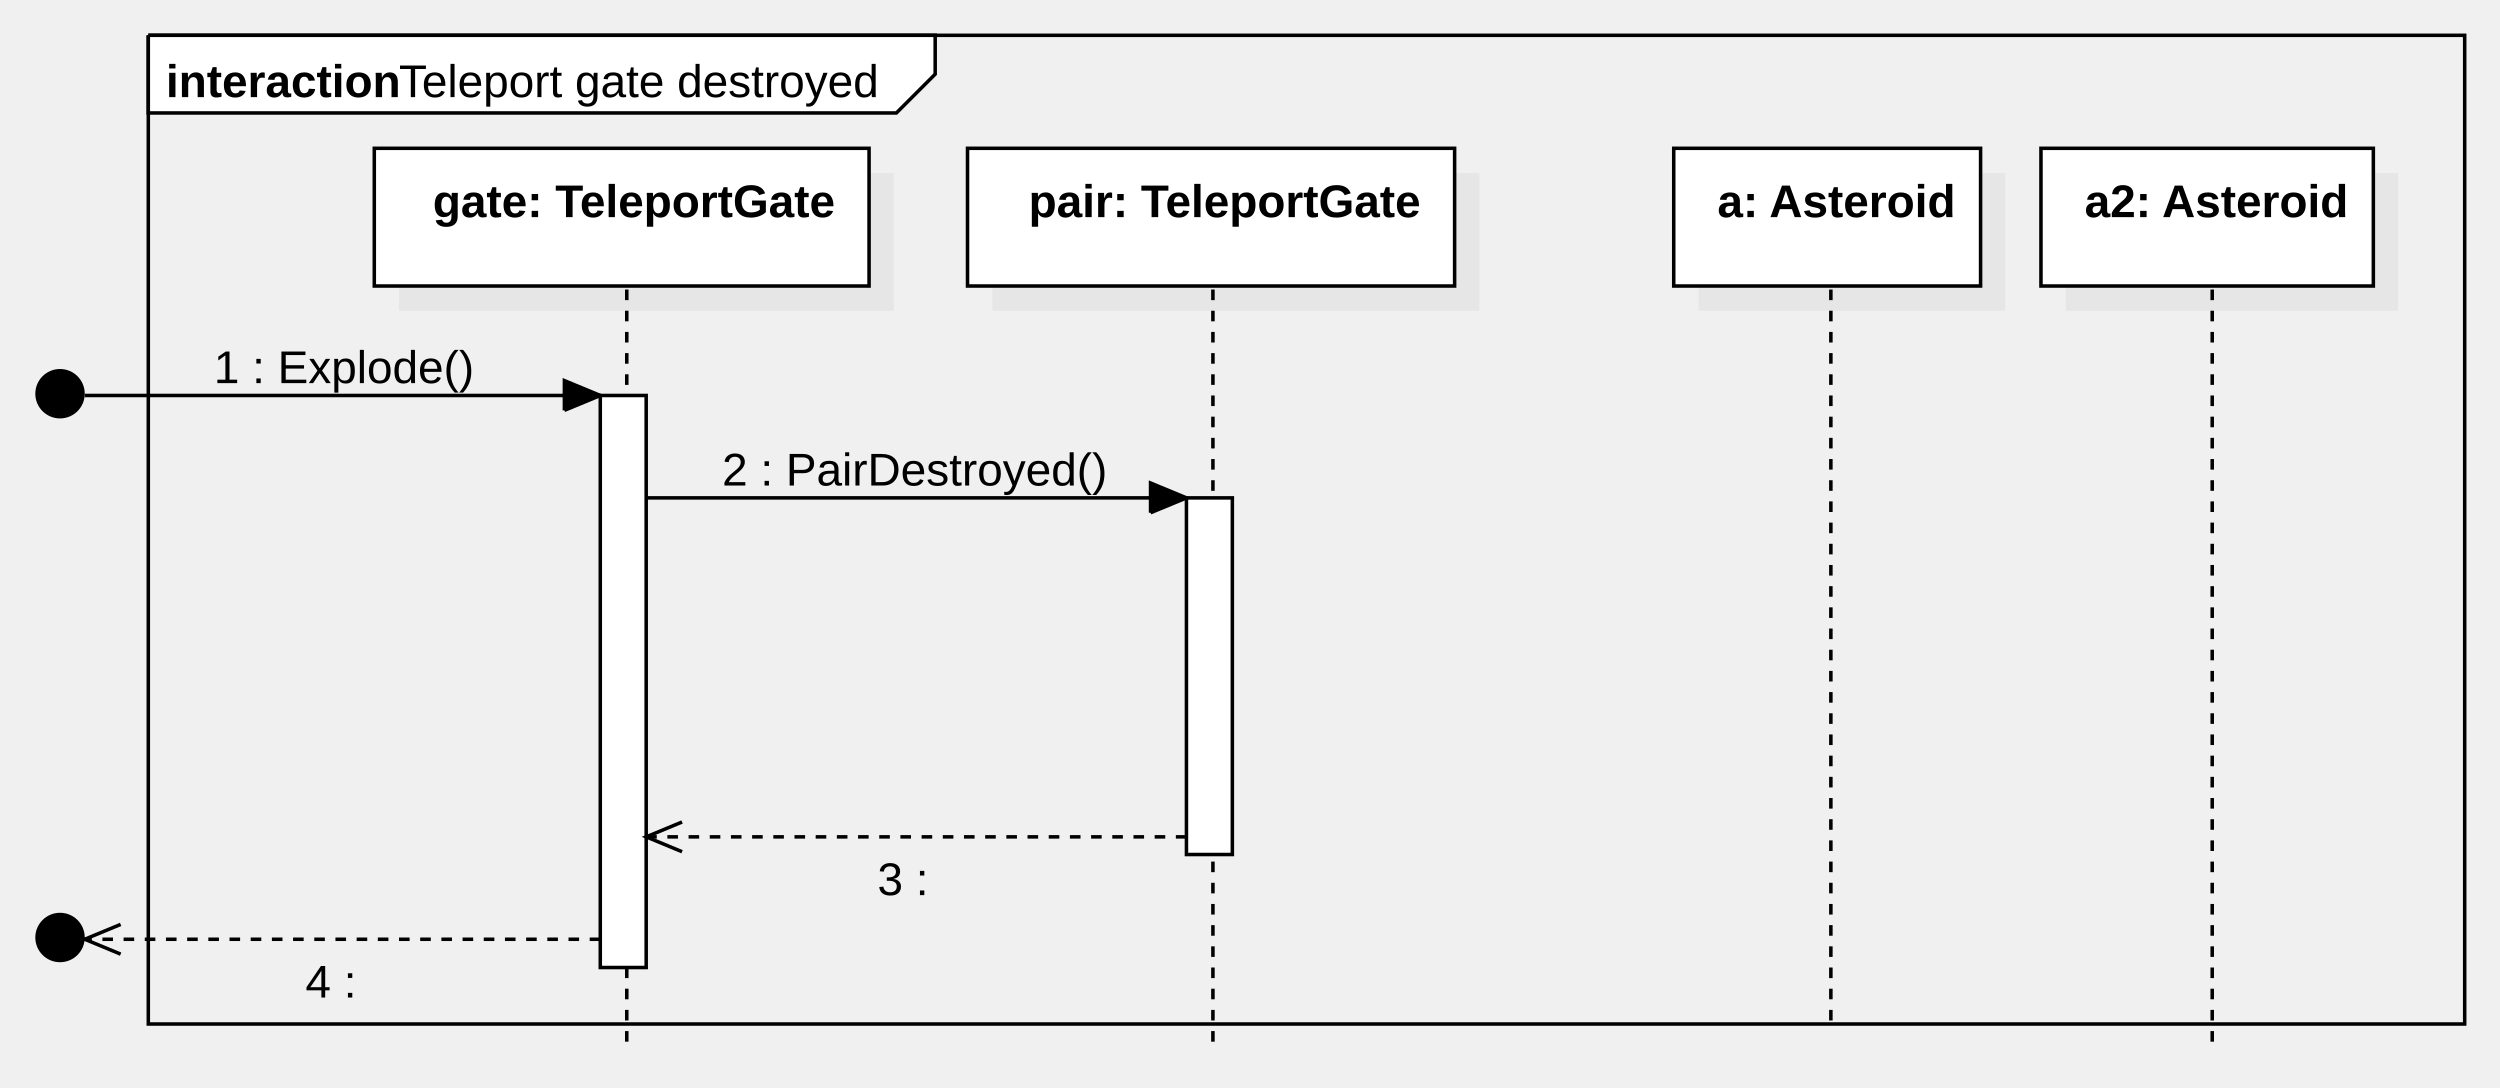
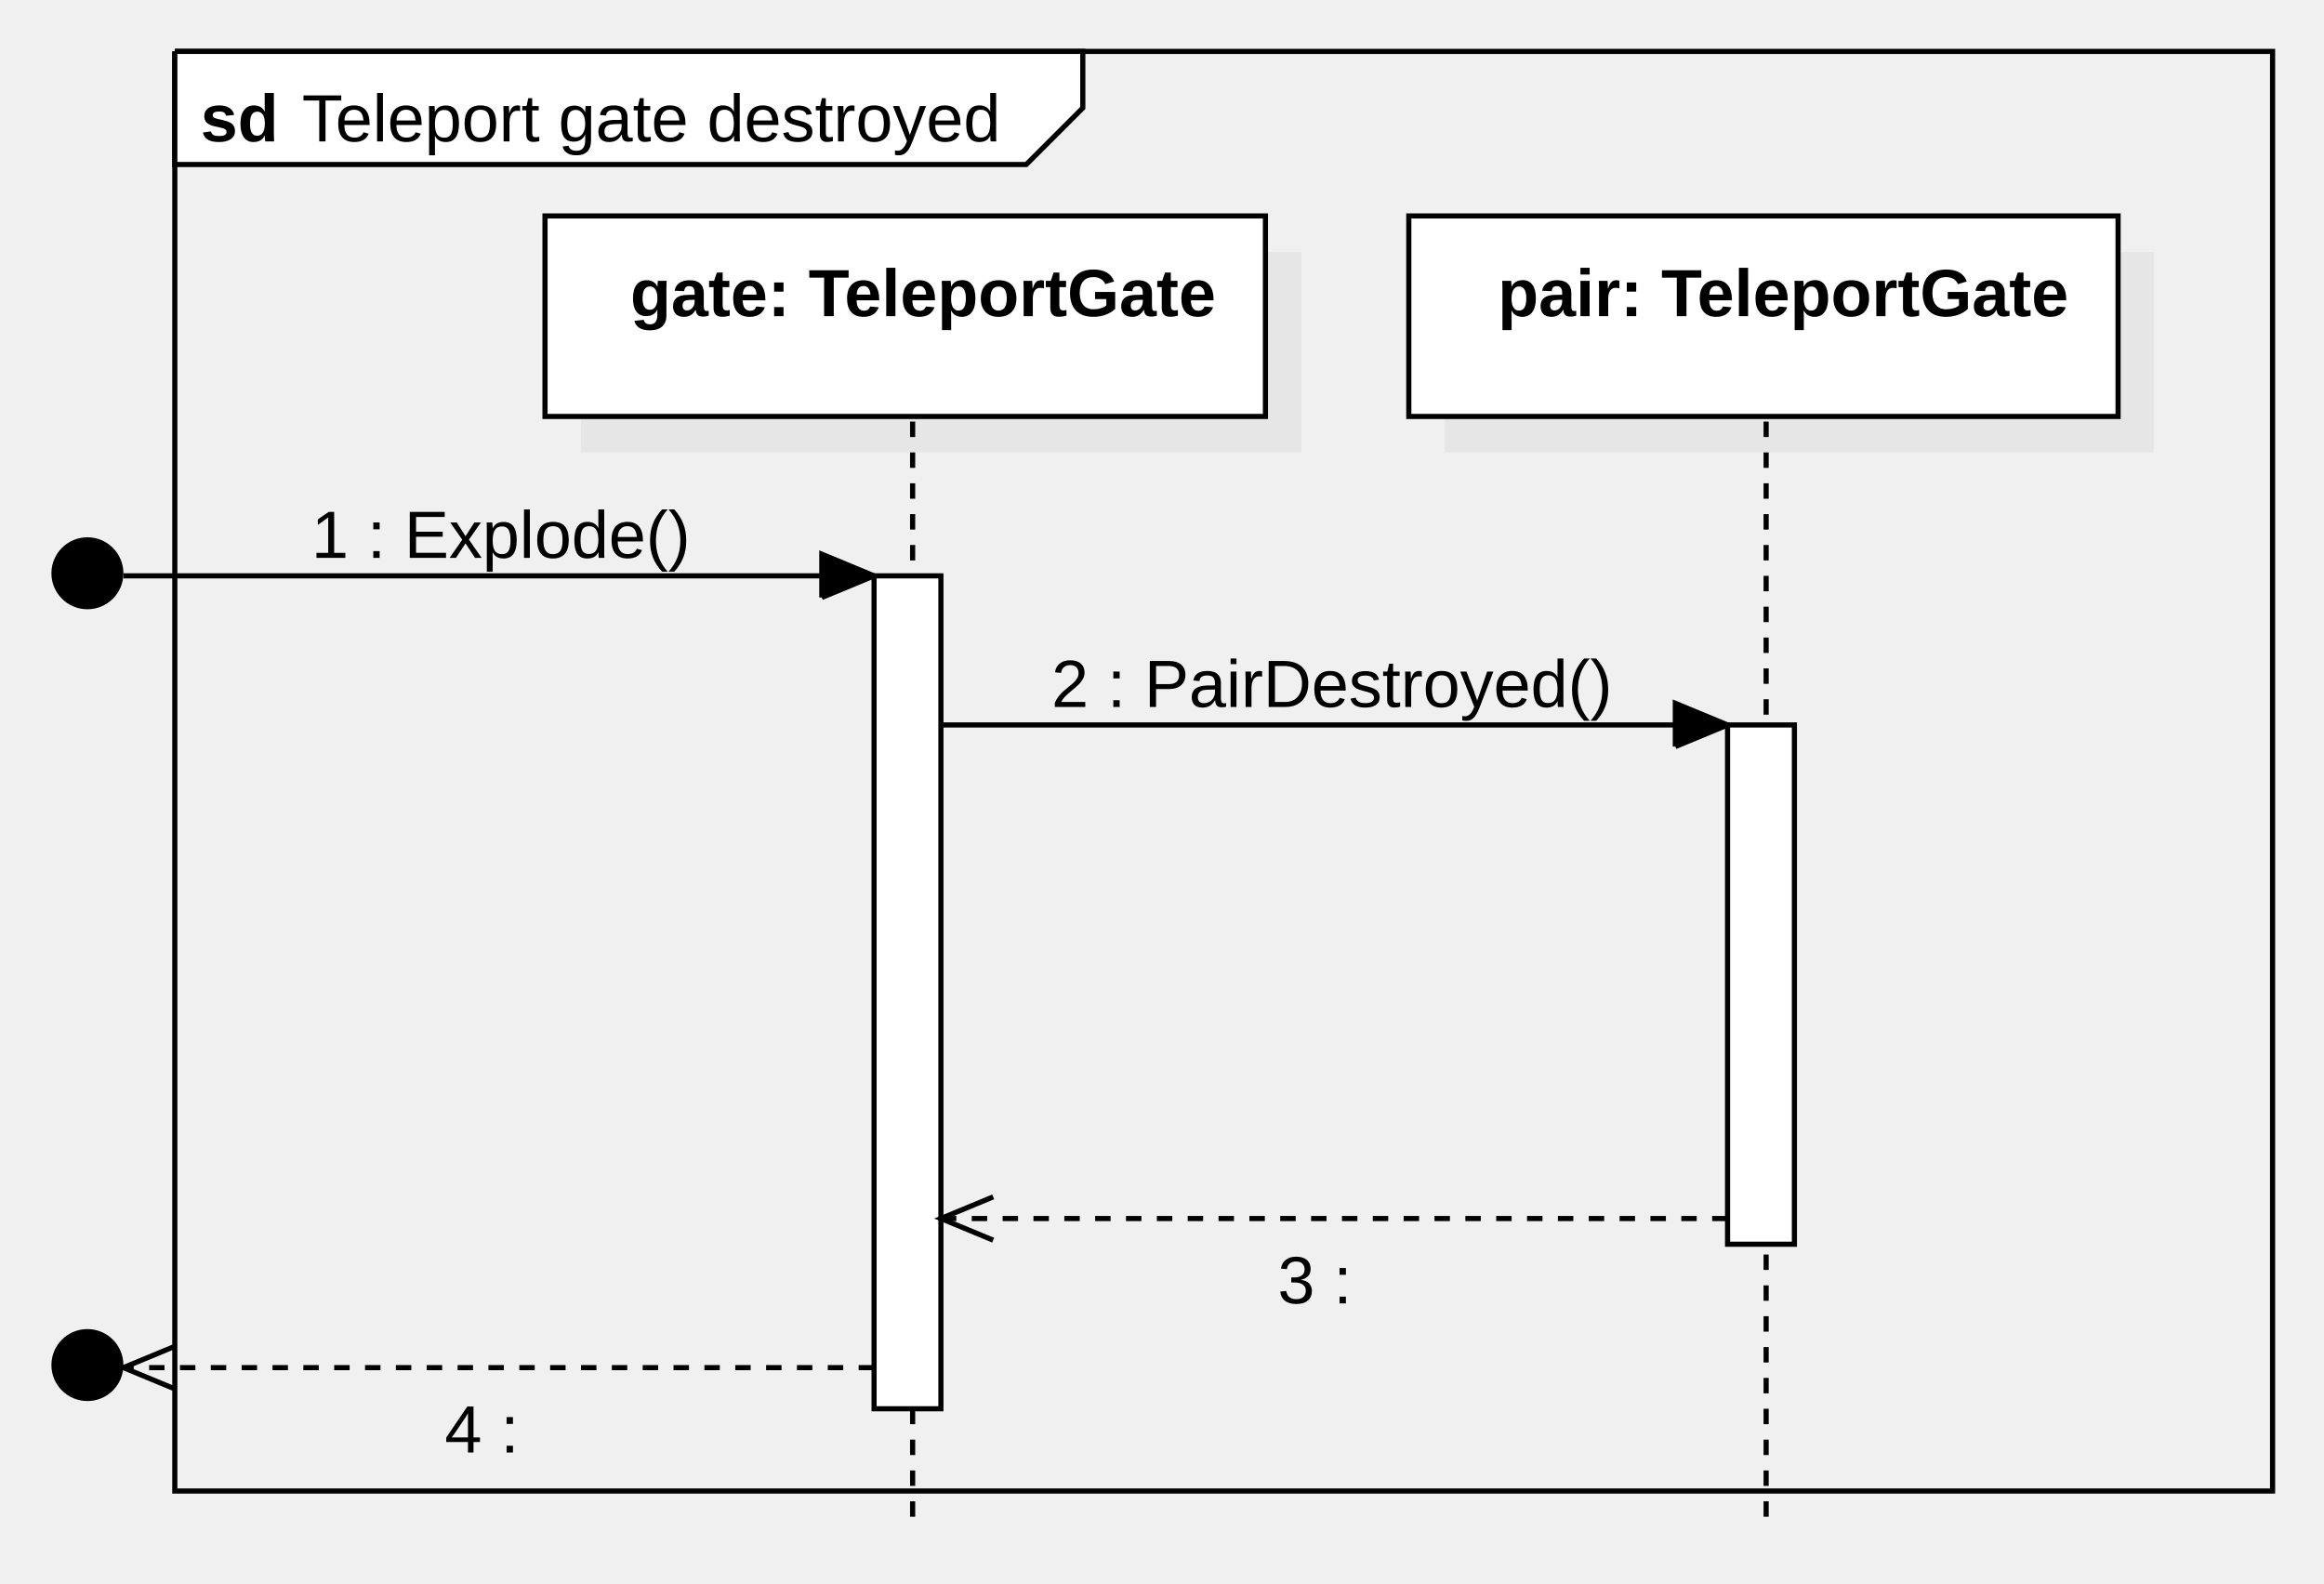
- <svg xmlns="http://www.w3.org/2000/svg" version="1.1" width="708" height="308">
+ <svg xmlns="http://www.w3.org/2000/svg" version="1.1" width="452" height="308">
  <defs />
  <g>
    <g transform="translate(-54,2) scale(1,1)">
-       <path fill="none" stroke="#000000" d="M 96 8 L 752 8 L 752 288 L 96 288 L 96 8" stroke-miterlimit="10" />
+       <path fill="none" stroke="#000000" d="M 88 8 L 496 8 L 496 288 L 88 288 L 88 8" stroke-miterlimit="10" />
    </g>
    <g transform="translate(-54,2) scale(1,1)">
-       <path fill="#ffffff" stroke="none" d="M 96 8 L 96 30 L 307.844 30 L 318.844 19 L 318.844 8 L 96 8" />
+       <path fill="#ffffff" stroke="none" d="M 88 8 L 88 30 L 253.595 30 L 264.595 19 L 264.595 8 L 88 8" />
    </g>
    <g transform="translate(-54,2) scale(1,1)">
-       <path fill="none" stroke="#000000" d="M 96 8 L 96 30 L 307.844 30 L 318.844 19 L 318.844 8 L 96 8 L 96 8" stroke-miterlimit="10" />
+       <path fill="none" stroke="#000000" d="M 88 8 L 88 30 L 253.595 30 L 264.595 19 L 264.595 8 L 88 8 L 88 8" stroke-miterlimit="10" />
    </g>
    <g transform="translate(-54,2) scale(1,1)">
      <g>
        <path fill="none" stroke="none" />
-         <text fill="#000000" stroke="none" font-family="Arial" font-size="13px" font-style="normal" font-weight="normal" text-decoration="none" x="166.979" y="25.5">Teleport gate destroyed</text>
+         <text fill="#000000" stroke="none" font-family="Arial" font-size="13px" font-style="normal" font-weight="normal" text-decoration="none" x="112.73" y="25.5">Teleport gate destroyed</text>
      </g>
    </g>
    <g transform="translate(-54,2) scale(1,1)">
      <g>
        <path fill="none" stroke="none" />
-         <text fill="#000000" stroke="none" font-family="Arial" font-size="13px" font-style="normal" font-weight="bold" text-decoration="none" x="101" y="25.5">interaction</text>
+         <text fill="#000000" stroke="none" font-family="Arial" font-size="13px" font-style="normal" font-weight="bold" text-decoration="none" x="93" y="25.5">sd</text>
      </g>
    </g>
    <g transform="translate(-54,2) scale(1,1)">
      <rect fill="#C0C0C0" stroke="none" x="167" y="47" width="140.12" height="39" opacity="0.2" />
    </g>
    <g transform="translate(-54,2) scale(1,1)">
      <rect fill="#ffffff" stroke="none" x="160" y="40" width="140.12" height="39" />
    </g>
    <g transform="translate(-54,2) scale(1,1)">
      <path fill="none" stroke="#000000" d="M 160 40 L 300.12 40 L 300.12 79 L 160 79 L 160 40 Z Z" stroke-miterlimit="10" />
    </g>
    <g transform="translate(-54,2) scale(1,1)">
      <g>
        <path fill="none" stroke="none" />
        <text fill="#000000" stroke="none" font-family="Arial" font-size="13px" font-style="normal" font-weight="bold" text-decoration="none" x="176.581" y="59.5">gate: TeleportGate</text>
      </g>
    </g>
    <g transform="translate(-54,2) scale(1,1)">
      <path fill="none" stroke="#000000" d="M 231.5 80 L 231.5 296" stroke-miterlimit="10" stroke-dasharray="3" />
    </g>
    <g transform="translate(-54,2) scale(1,1)">
      <rect fill="#C0C0C0" stroke="none" x="335" y="47" width="137.949" height="39" opacity="0.2" />
    </g>
    <g transform="translate(-54,2) scale(1,1)">
      <rect fill="#ffffff" stroke="none" x="328" y="40" width="137.949" height="39" />
    </g>
    <g transform="translate(-54,2) scale(1,1)">
      <path fill="none" stroke="#000000" d="M 328 40 L 465.949 40 L 465.949 79 L 328 79 L 328 40 Z Z" stroke-miterlimit="10" />
    </g>
    <g transform="translate(-54,2) scale(1,1)">
      <g>
        <path fill="none" stroke="none" />
        <text fill="#000000" stroke="none" font-family="Arial" font-size="13px" font-style="normal" font-weight="bold" text-decoration="none" x="345.308" y="59.5">pair: TeleportGate</text>
      </g>
    </g>
    <g transform="translate(-54,2) scale(1,1)">
      <path fill="none" stroke="#000000" d="M 397.5 80 L 397.5 296" stroke-miterlimit="10" stroke-dasharray="3" />
    </g>
    <g transform="translate(-54,2) scale(1,1)">
      <path fill="#000000" stroke="none" d="M 64 109.5 C 64 105.634 67.134 102.5 71 102.5 C 74.866 102.5 78 105.634 78 109.5 C 78 113.366 74.866 116.5 71 116.5 C 67.134 116.5 64 113.366 64 109.5 Z" />
    </g>
    <g transform="translate(-54,2) scale(1,1)">
-       <rect fill="#C0C0C0" stroke="none" x="535" y="47" width="86.901" height="39" opacity="0.2" />
-     </g>
-     <g transform="translate(-54,2) scale(1,1)">
-       <rect fill="#ffffff" stroke="none" x="528" y="40" width="86.901" height="39" />
-     </g>
-     <g transform="translate(-54,2) scale(1,1)">
-       <path fill="none" stroke="#000000" d="M 528 40 L 614.901 40 L 614.901 79 L 528 79 L 528 40 Z Z" stroke-miterlimit="10" />
-     </g>
-     <g transform="translate(-54,2) scale(1,1)">
-       <g>
-         <path fill="none" stroke="none" />
-         <text fill="#000000" stroke="none" font-family="Arial" font-size="13px" font-style="normal" font-weight="bold" text-decoration="none" x="540.379" y="59.5">a: Asteroid</text>
-       </g>
-     </g>
-     <g transform="translate(-54,2) scale(1,1)">
-       <path fill="none" stroke="#000000" d="M 572.5 80 L 572.5 288" stroke-miterlimit="10" stroke-dasharray="3" />
-     </g>
-     <g transform="translate(-54,2) scale(1,1)">
      <path fill="#000000" stroke="none" d="M 64 263.5 C 64 259.634 67.134 256.5 71 256.5 C 74.866 256.5 78 259.634 78 263.5 C 78 267.366 74.866 270.5 71 270.5 C 67.134 270.5 64 267.366 64 263.5 Z" />
-     </g>
-     <g transform="translate(-54,2) scale(1,1)">
-       <rect fill="#C0C0C0" stroke="none" x="639" y="47" width="94.131" height="39" opacity="0.2" />
-     </g>
-     <g transform="translate(-54,2) scale(1,1)">
-       <rect fill="#ffffff" stroke="none" x="632" y="40" width="94.131" height="39" />
-     </g>
-     <g transform="translate(-54,2) scale(1,1)">
-       <path fill="none" stroke="#000000" d="M 632 40 L 726.131 40 L 726.131 79 L 632 79 L 632 40 Z Z" stroke-miterlimit="10" />
-     </g>
-     <g transform="translate(-54,2) scale(1,1)">
-       <g>
-         <path fill="none" stroke="none" />
-         <text fill="#000000" stroke="none" font-family="Arial" font-size="13px" font-style="normal" font-weight="bold" text-decoration="none" x="644.379" y="59.5">a2: Asteroid</text>
-       </g>
-     </g>
-     <g transform="translate(-54,2) scale(1,1)">
-       <path fill="none" stroke="#000000" d="M 680.5 80 L 680.5 296" stroke-miterlimit="10" stroke-dasharray="3" />
    </g>
    <g transform="translate(-54,2) scale(1,1)">
      <path fill="none" stroke="#000000" d="M 78 110 L 224 110" stroke-miterlimit="10" />
    </g>
    <g transform="translate(-54,2) scale(1,1)">
      <path fill="#000000" stroke="none" d="M 213.837 114.21 L 224 110 L 213.837 105.79" />
    </g>
    <g transform="translate(-54,2) scale(1,1)">
      <path fill="none" stroke="#000000" d="M 213.837 114.21 L 224 110 L 213.837 105.79 L 213.837 114.21" stroke-miterlimit="10" />
    </g>
    <g transform="translate(-54,2) scale(1,1)">
      <g>
        <path fill="none" stroke="none" />
        <text fill="#000000" stroke="none" font-family="Arial" font-size="13px" font-style="normal" font-weight="normal" text-decoration="none" x="114.572" y="106.5">1 : Explode()</text>
      </g>
    </g>
    <g transform="translate(-54,2) scale(1,1)">
      <rect fill="#ffffff" stroke="none" x="224" y="110" width="13" height="162" />
    </g>
    <g transform="translate(-54,2) scale(1,1)">
      <path fill="none" stroke="#000000" d="M 224 110 L 237 110 L 237 272 L 224 272 L 224 110 Z Z" stroke-miterlimit="10" />
    </g>
    <g transform="translate(-54,2) scale(1,1)">
      <path fill="none" stroke="#000000" d="M 237 139 L 390 139" stroke-miterlimit="10" />
    </g>
    <g transform="translate(-54,2) scale(1,1)">
      <path fill="#000000" stroke="none" d="M 379.837 143.21 L 390 139 L 379.837 134.79" />
    </g>
    <g transform="translate(-54,2) scale(1,1)">
      <path fill="none" stroke="#000000" d="M 379.837 143.21 L 390 139 L 379.837 134.79 L 379.837 143.21" stroke-miterlimit="10" />
    </g>
    <g transform="translate(-54,2) scale(1,1)">
      <g>
        <path fill="none" stroke="none" />
        <text fill="#000000" stroke="none" font-family="Arial" font-size="13px" font-style="normal" font-weight="normal" text-decoration="none" x="258.5" y="135.5">2 : PairDestroyed()</text>
      </g>
    </g>
    <g transform="translate(-54,2) scale(1,1)">
      <rect fill="#ffffff" stroke="none" x="390" y="139" width="13" height="101" />
    </g>
    <g transform="translate(-54,2) scale(1,1)">
      <path fill="none" stroke="#000000" d="M 390 139 L 403 139 L 403 240 L 390 240 L 390 139 Z Z" stroke-miterlimit="10" />
    </g>
    <g transform="translate(-54,2) scale(1,1)">
      <path fill="none" stroke="#000000" d="M 390 235 L 237 235" stroke-miterlimit="10" stroke-dasharray="3" />
    </g>
    <g transform="translate(-54,2) scale(1,1)">
      <path fill="none" stroke="#000000" d="M 247.163 230.79 L 237 235 L 247.163 239.21" stroke-miterlimit="10" />
    </g>
    <g transform="translate(-54,2) scale(1,1)">
      <g>
        <path fill="none" stroke="none" />
        <text fill="#000000" stroke="none" font-family="Arial" font-size="13px" font-style="normal" font-weight="normal" text-decoration="none" x="302.5" y="251.5">3 : </text>
      </g>
    </g>
    <g transform="translate(-54,2) scale(1,1)">
      <path fill="none" stroke="#000000" d="M 224 264 L 78 264" stroke-miterlimit="10" stroke-dasharray="3" />
    </g>
    <g transform="translate(-54,2) scale(1,1)">
      <path fill="none" stroke="#000000" d="M 88.163 259.79 L 78 264 L 88.163 268.21" stroke-miterlimit="10" />
    </g>
    <g transform="translate(-54,2) scale(1,1)">
      <g>
        <path fill="none" stroke="none" />
        <text fill="#000000" stroke="none" font-family="Arial" font-size="13px" font-style="normal" font-weight="normal" text-decoration="none" x="140.5" y="280.5">4 : </text>
      </g>
    </g>
  </g>
</svg>
